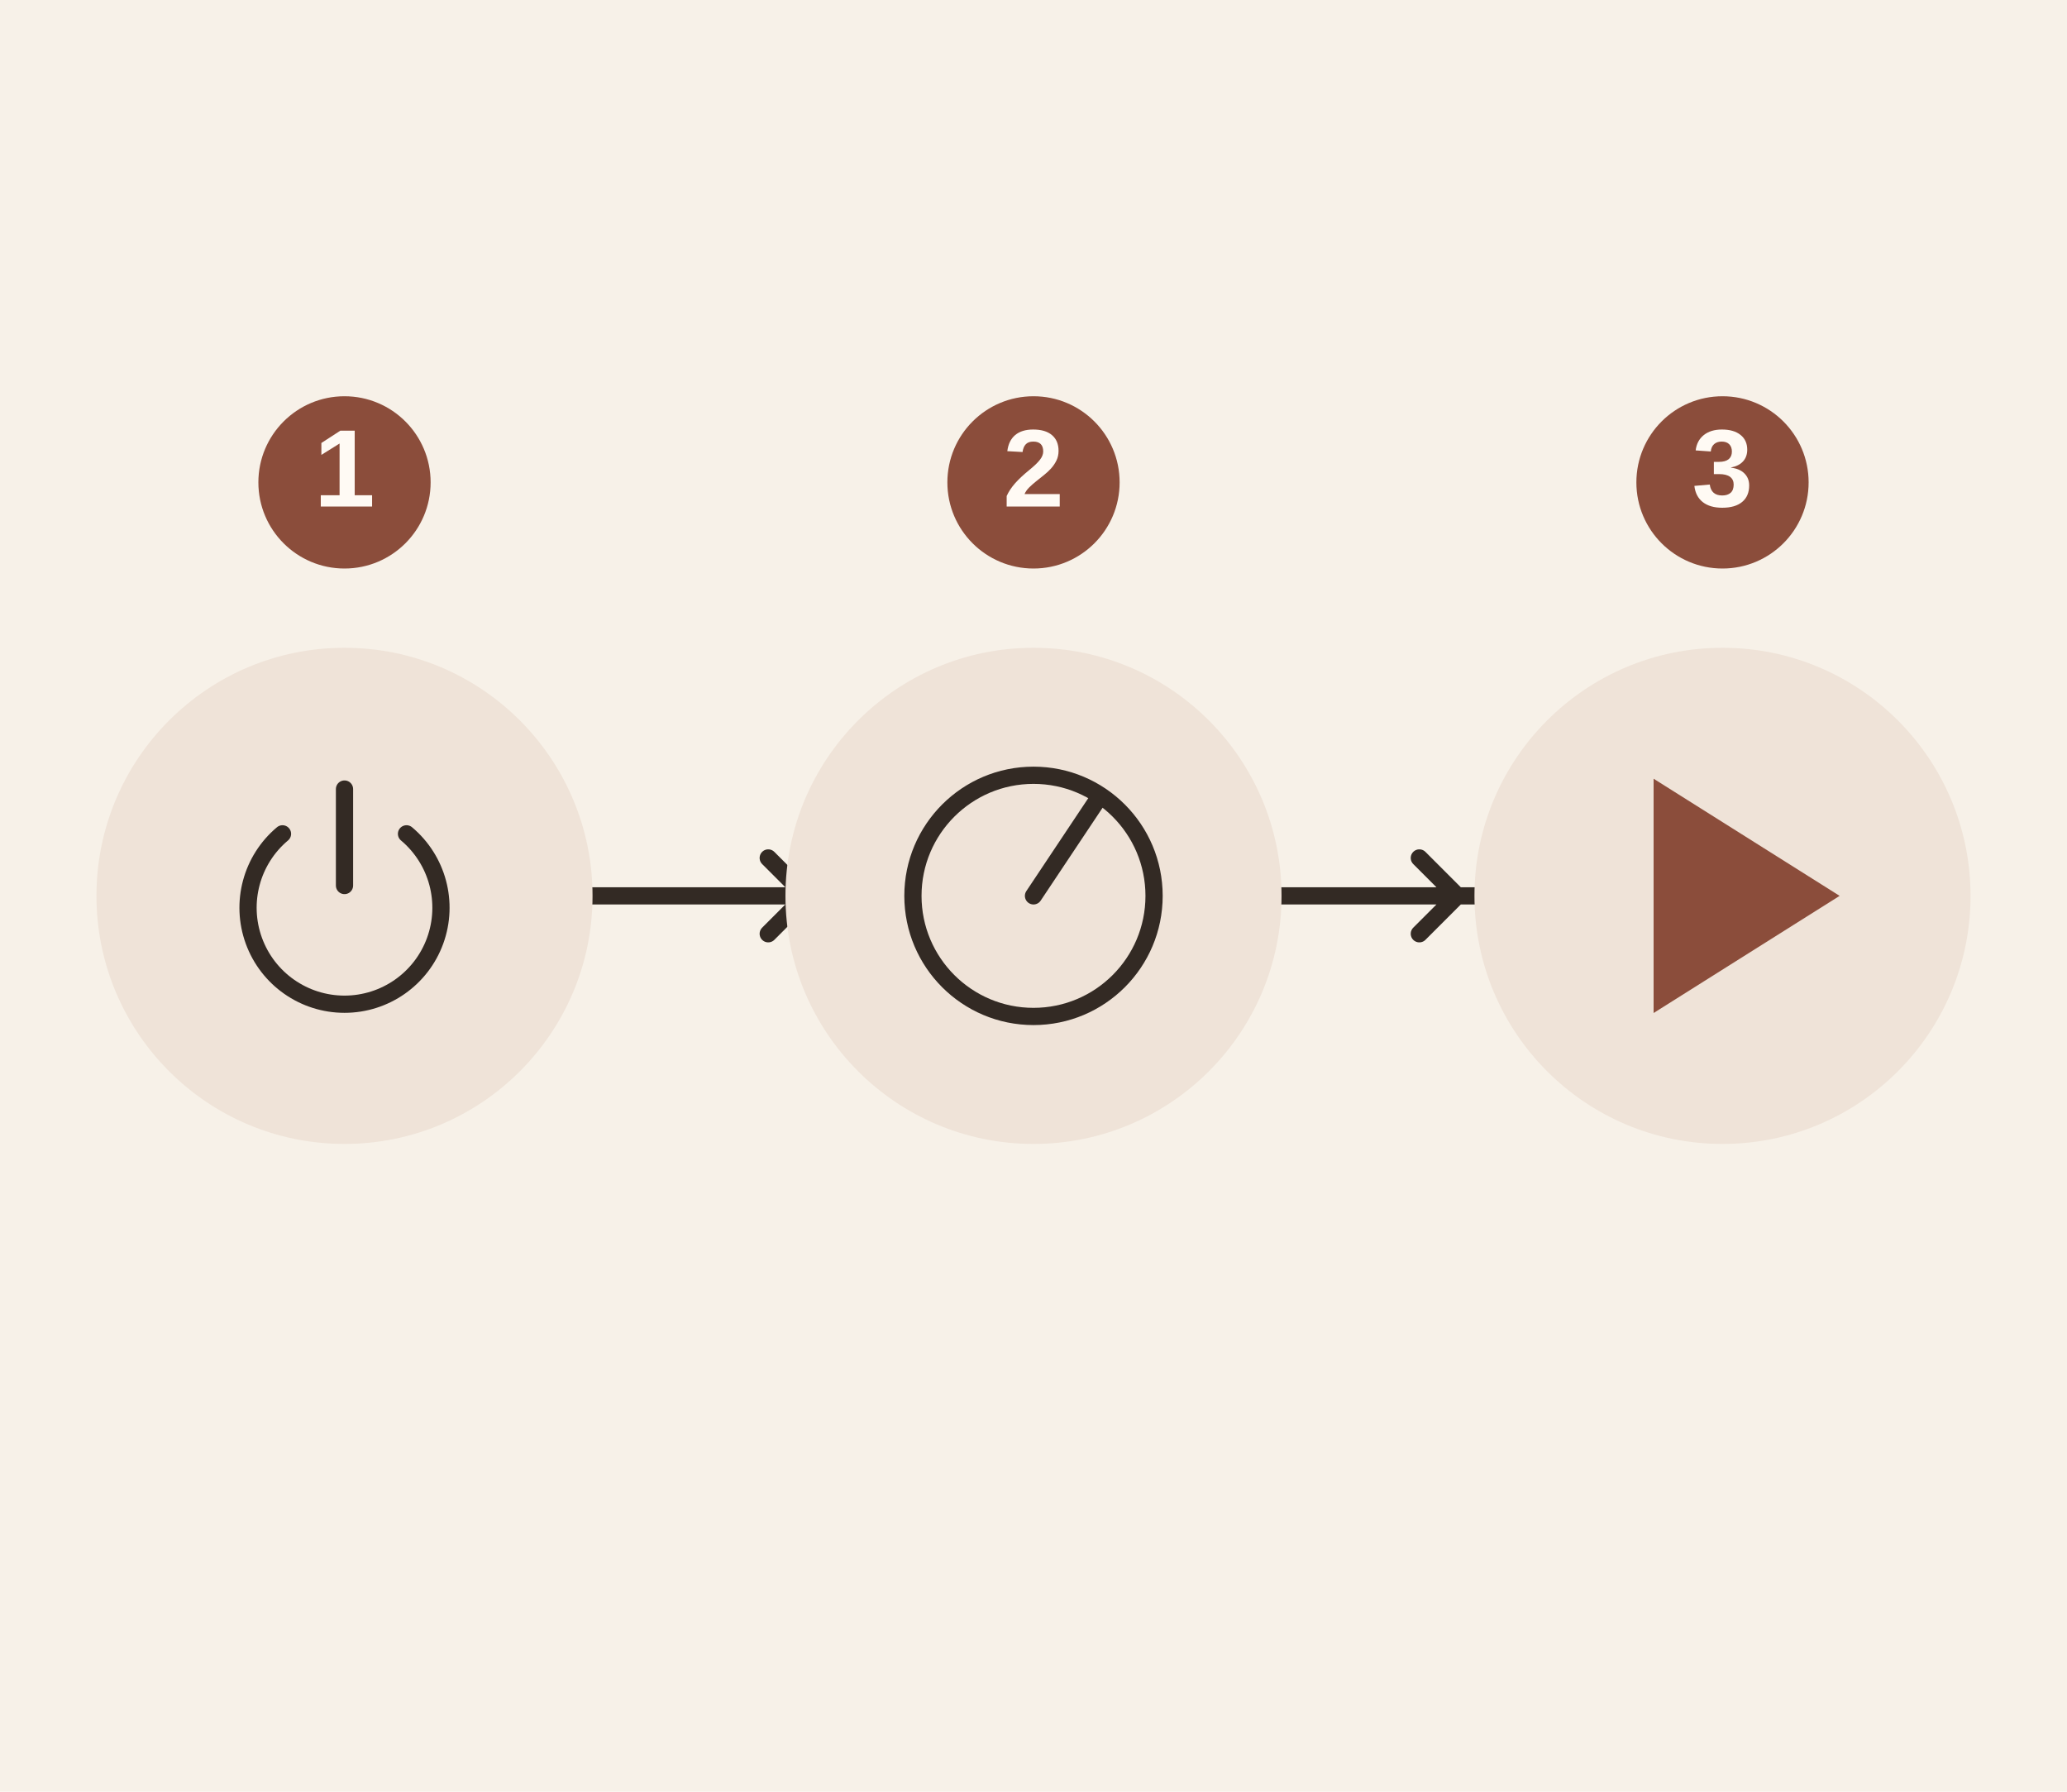
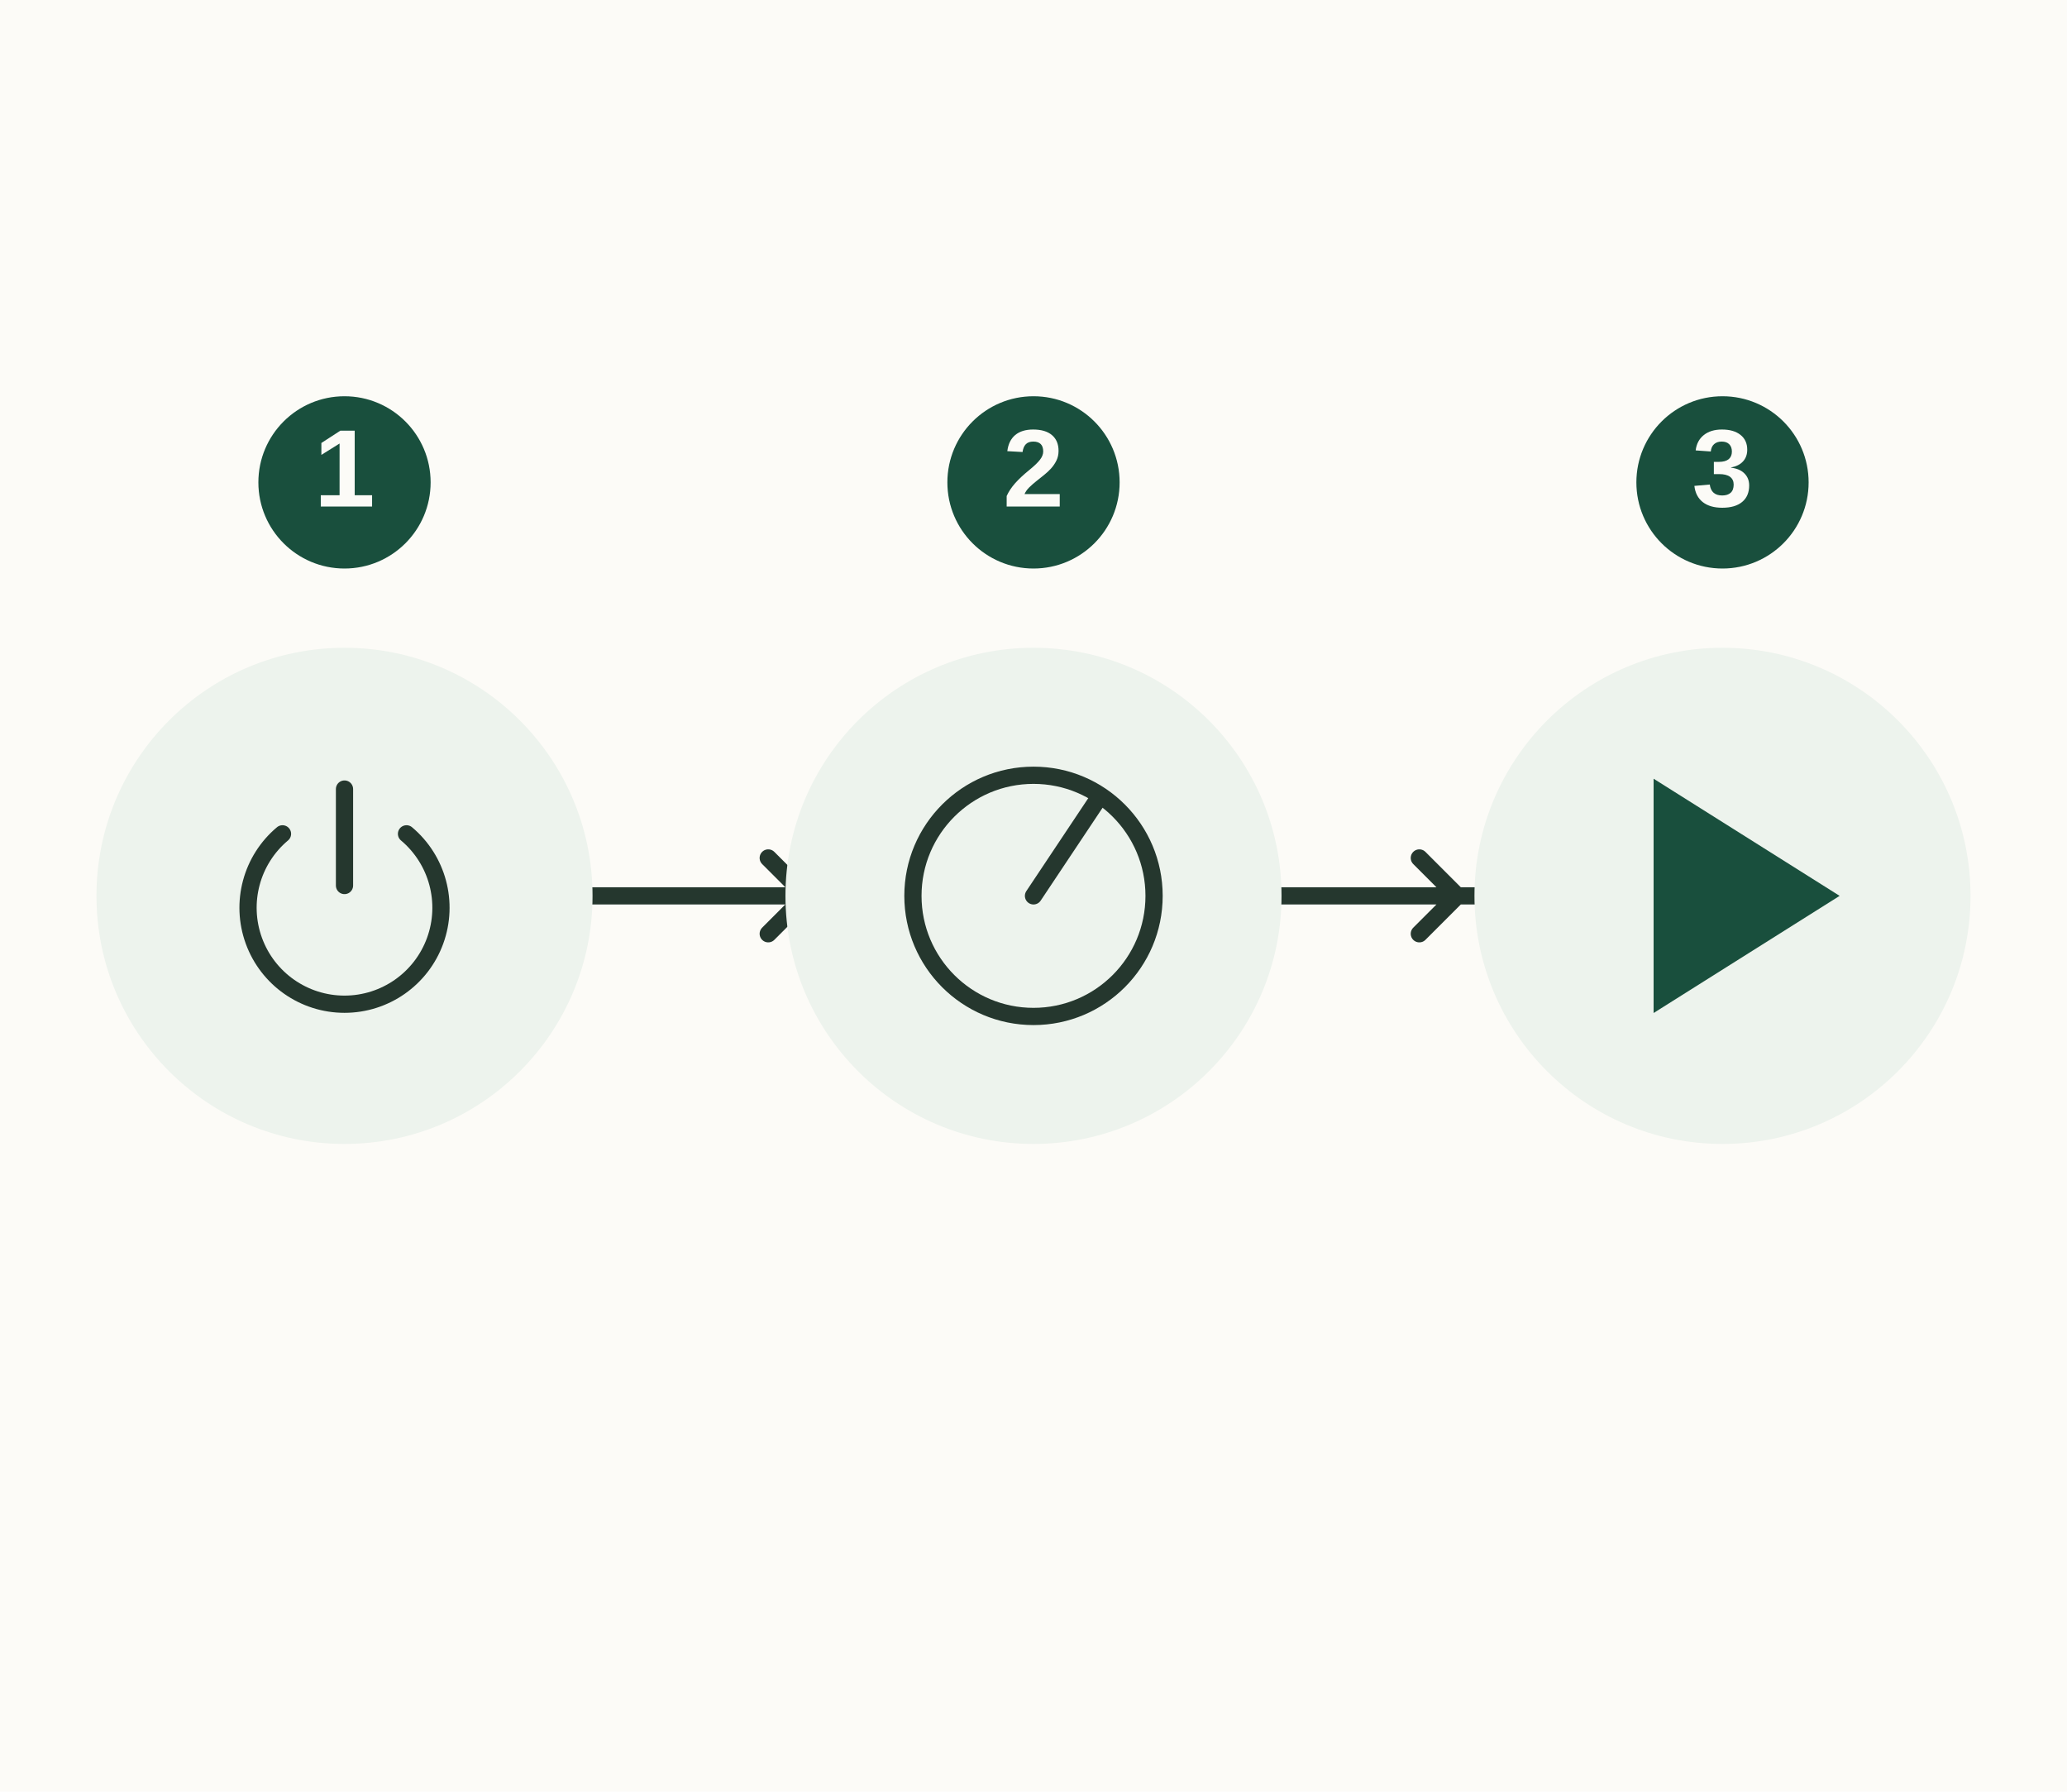
<svg xmlns="http://www.w3.org/2000/svg" viewBox="0 0 600 520" width="600" height="520">
-   <rect width="600" height="520" fill="#f7f1e8" />
-   <path d="M166 260h67m134 0h67m-211-11 11 11-11 11m189-22 11 11-11 11" fill="none" stroke="#332a24" stroke-width="5" stroke-linecap="round" stroke-linejoin="round" />
-   <circle cx="100" cy="260" r="72" fill="#efe3d8" />
+   <rect width="600" height="520" fill="#fcfbf7" />
+   <path d="M166 260h67m134 0h67m-211-11 11 11-11 11m189-22 11 11-11 11" fill="none" stroke="#25372e" stroke-width="5" stroke-linecap="round" stroke-linejoin="round" />
+   <circle cx="100" cy="260" r="72" fill="#edf3ed" />
  <g transform="translate(100 260)">
-     <g transform="translate(0 0) scale(1)" fill="none" stroke="#332a24" stroke-width="5" stroke-linecap="round" stroke-linejoin="round">
+     <g transform="translate(0 0) scale(1)" fill="none" stroke="#25372e" stroke-width="5" stroke-linecap="round" stroke-linejoin="round">
      <path d="M-18-18a28 28 0 1 0 36 0M0-31v28" />
    </g>
  </g>
-   <circle cx="100" cy="140" r="25" fill="#8b4d3b" />
-   <text x="100" y="147" text-anchor="middle" fill="#fffaf4" font-family="Arial,sans-serif" font-size="32" font-weight="700">1</text>
-   <circle cx="300" cy="260" r="72" fill="#efe3d8" />
+   <circle cx="100" cy="140" r="25" fill="#194f3d" />
+   <text x="100" y="147" text-anchor="middle" fill="#fcfbf7" font-family="Arial,sans-serif" font-size="32" font-weight="700">1</text>
+   <circle cx="300" cy="260" r="72" fill="#edf3ed" />
  <g transform="translate(300 260)">
-     <circle r="35" fill="none" stroke="#332a24" stroke-width="5" stroke-linecap="round" stroke-linejoin="round" />
-     <path d="M0 0 18-27" fill="none" stroke="#332a24" stroke-width="5" stroke-linecap="round" stroke-linejoin="round" />
+     <circle r="35" fill="none" stroke="#25372e" stroke-width="5" stroke-linecap="round" stroke-linejoin="round" />
+     <path d="M0 0 18-27" fill="none" stroke="#25372e" stroke-width="5" stroke-linecap="round" stroke-linejoin="round" />
  </g>
-   <circle cx="300" cy="140" r="25" fill="#8b4d3b" />
-   <text x="300" y="147" text-anchor="middle" fill="#fffaf4" font-family="Arial,sans-serif" font-size="32" font-weight="700">2</text>
-   <circle cx="500" cy="260" r="72" fill="#efe3d8" />
+   <circle cx="300" cy="140" r="25" fill="#194f3d" />
+   <text x="300" y="147" text-anchor="middle" fill="#fcfbf7" font-family="Arial,sans-serif" font-size="32" font-weight="700">2</text>
+   <circle cx="500" cy="260" r="72" fill="#edf3ed" />
  <g transform="translate(500 260)">
-     <path d="m-20-34 54 34-54 34Z" fill="#8b4d3b" />
+     <path d="m-20-34 54 34-54 34Z" fill="#194f3d" />
  </g>
-   <circle cx="500" cy="140" r="25" fill="#8b4d3b" />
-   <text x="500" y="147" text-anchor="middle" fill="#fffaf4" font-family="Arial,sans-serif" font-size="32" font-weight="700">3</text>
+   <circle cx="500" cy="140" r="25" fill="#194f3d" />
+   <text x="500" y="147" text-anchor="middle" fill="#fcfbf7" font-family="Arial,sans-serif" font-size="32" font-weight="700">3</text>
</svg>
